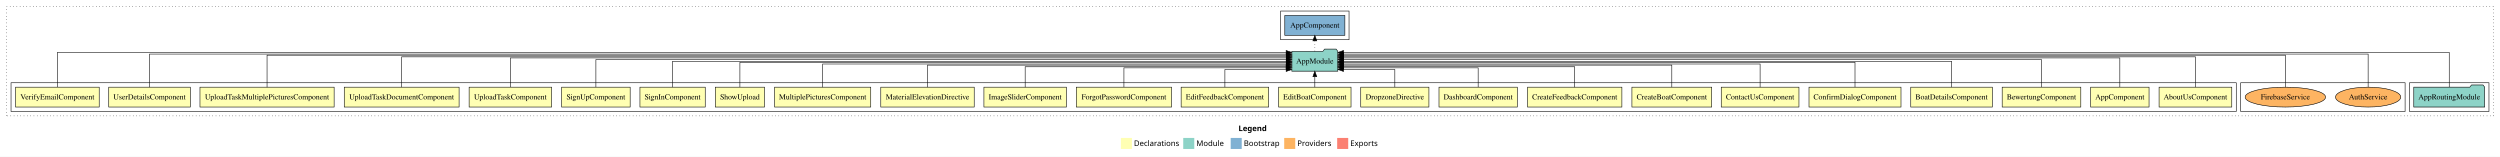
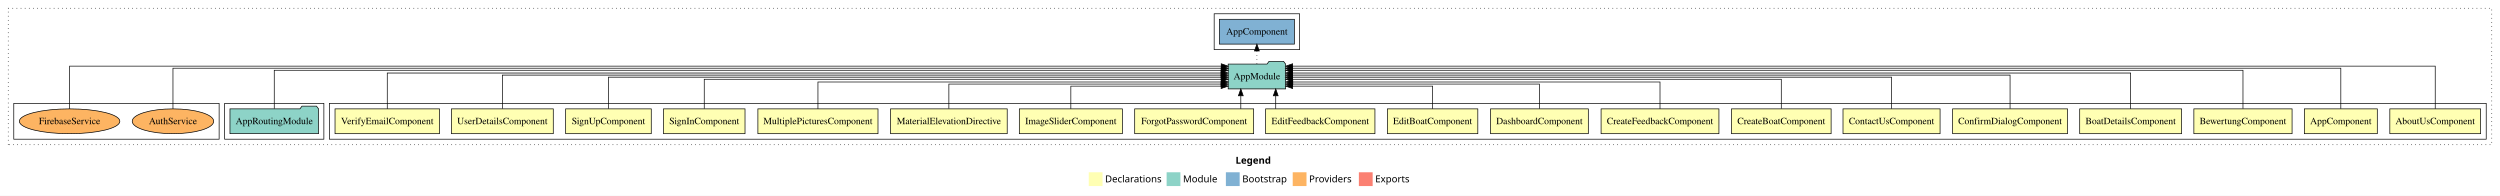
- <svg xmlns="http://www.w3.org/2000/svg" width="4531pt" height="284pt" viewBox="0.00 0.00 4531.00 284.00">
+ <svg xmlns="http://www.w3.org/2000/svg" width="3628pt" height="284pt" viewBox="0.00 0.00 3628.00 284.00">
  <g id="graph0" class="graph" transform="scale(1 1) rotate(0) translate(4 280)">
-     <polygon fill="white" stroke="transparent" points="-4,4 -4,-280 4527,-280 4527,4 -4,4" />
-     <text text-anchor="start" x="2240.51" y="-42.4" font-family="sans-serif" font-weight="bold" font-size="14.00">Legend</text>
-     <polygon fill="#ffffb3" stroke="transparent" points="2027.5,-10 2027.5,-30 2047.5,-30 2047.5,-10 2027.5,-10" />
-     <text text-anchor="start" x="2051.13" y="-15.4" font-family="sans-serif" font-size="14.00">  Declarations</text>
-     <polygon fill="#8dd3c7" stroke="transparent" points="2140.5,-10 2140.5,-30 2160.5,-30 2160.5,-10 2140.5,-10" />
-     <text text-anchor="start" x="2164.23" y="-15.4" font-family="sans-serif" font-size="14.00">  Module</text>
-     <polygon fill="#80b1d3" stroke="transparent" points="2226.5,-10 2226.5,-30 2246.5,-30 2246.5,-10 2226.5,-10" />
-     <text text-anchor="start" x="2250.28" y="-15.4" font-family="sans-serif" font-size="14.00">  Bootstrap</text>
-     <polygon fill="#fdb462" stroke="transparent" points="2323.5,-10 2323.5,-30 2343.5,-30 2343.5,-10 2323.5,-10" />
-     <text text-anchor="start" x="2347.17" y="-15.4" font-family="sans-serif" font-size="14.00">  Providers</text>
-     <polygon fill="#fb8072" stroke="transparent" points="2419.5,-10 2419.5,-30 2439.5,-30 2439.5,-10 2419.5,-10" />
-     <text text-anchor="start" x="2443.23" y="-15.4" font-family="sans-serif" font-size="14.00">  Exports</text>
+     <polygon fill="white" stroke="transparent" points="-4,4 -4,-280 3624,-280 3624,4 -4,4" />
+     <text text-anchor="start" x="1789.01" y="-42.4" font-family="sans-serif" font-weight="bold" font-size="14.00">Legend</text>
+     <polygon fill="#ffffb3" stroke="transparent" points="1576,-10 1576,-30 1596,-30 1596,-10 1576,-10" />
+     <text text-anchor="start" x="1599.63" y="-15.4" font-family="sans-serif" font-size="14.00">  Declarations</text>
+     <polygon fill="#8dd3c7" stroke="transparent" points="1689,-10 1689,-30 1709,-30 1709,-10 1689,-10" />
+     <text text-anchor="start" x="1712.73" y="-15.4" font-family="sans-serif" font-size="14.00">  Module</text>
+     <polygon fill="#80b1d3" stroke="transparent" points="1775,-10 1775,-30 1795,-30 1795,-10 1775,-10" />
+     <text text-anchor="start" x="1798.78" y="-15.4" font-family="sans-serif" font-size="14.00">  Bootstrap</text>
+     <polygon fill="#fdb462" stroke="transparent" points="1872,-10 1872,-30 1892,-30 1892,-10 1872,-10" />
+     <text text-anchor="start" x="1895.67" y="-15.4" font-family="sans-serif" font-size="14.00">  Providers</text>
+     <polygon fill="#fb8072" stroke="transparent" points="1968,-10 1968,-30 1988,-30 1988,-10 1968,-10" />
+     <text text-anchor="start" x="1991.73" y="-15.4" font-family="sans-serif" font-size="14.00">  Exports</text>
    <g id="clust1" class="cluster">
-       <polygon fill="none" stroke="black" stroke-dasharray="1,5" points="8,-70 8,-268 4515,-268 4515,-70 8,-70" />
-     </g>
-     <g id="clust27" class="cluster">
-       <polygon fill="none" stroke="black" points="4363,-78 4363,-130 4507,-130 4507,-78 4363,-78" />
-     </g>
-     <g id="clust29" class="cluster">
-       <polygon fill="none" stroke="black" points="2317,-208 2317,-260 2441,-260 2441,-208 2317,-208" />
-     </g>
-     <g id="clust30" class="cluster">
-       <polygon fill="none" stroke="black" points="4057,-78 4057,-130 4355,-130 4355,-78 4057,-78" />
+       <polygon fill="none" stroke="black" stroke-dasharray="1,5" points="8,-70 8,-268 3612,-268 3612,-70 8,-70" />
    </g>
    <g id="clust2" class="cluster">
-       <polygon fill="none" stroke="black" points="16,-78 16,-130 4049,-130 4049,-78 16,-78" />
+       <polygon fill="none" stroke="black" points="474,-78 474,-130 3604,-130 3604,-78 474,-78" />
+     </g>
+     <g id="clust22" class="cluster">
+       <polygon fill="none" stroke="black" points="322,-78 322,-130 466,-130 466,-78 322,-78" />
+     </g>
+     <g id="clust24" class="cluster">
+       <polygon fill="none" stroke="black" points="1758,-208 1758,-260 1882,-260 1882,-208 1758,-208" />
+     </g>
+     <g id="clust25" class="cluster">
+       <polygon fill="none" stroke="black" points="16,-78 16,-130 314,-130 314,-78 16,-78" />
    </g>
    <g id="node1" class="node">
-       <polygon fill="#ffffb3" stroke="black" points="4040.88,-122 3909.12,-122 3909.12,-86 4040.88,-86 4040.88,-122" />
-       <text text-anchor="middle" x="3975" y="-99.8" font-family="Times,serif" font-size="14.00">AboutUsComponent</text>
-     </g>
-     <g id="node25" class="node">
-       <polygon fill="#8dd3c7" stroke="black" points="2420.66,-187 2417.66,-191 2396.66,-191 2393.66,-187 2337.34,-187 2337.34,-151 2420.66,-151 2420.66,-187" />
-       <text text-anchor="middle" x="2379" y="-164.8" font-family="Times,serif" font-size="14.00">AppModule</text>
+       <polygon fill="#ffffb3" stroke="black" points="3595.88,-122 3464.12,-122 3464.12,-86 3595.88,-86 3595.88,-122" />
+       <text text-anchor="middle" x="3530" y="-99.8" font-family="Times,serif" font-size="14.00">AboutUsComponent</text>
+     </g>
+     <g id="node20" class="node">
+       <polygon fill="#8dd3c7" stroke="black" points="1861.66,-187 1858.66,-191 1837.66,-191 1834.66,-187 1778.34,-187 1778.34,-151 1861.66,-151 1861.66,-187" />
+       <text text-anchor="middle" x="1820" y="-164.8" font-family="Times,serif" font-size="14.00">AppModule</text>
    </g>
    <g id="edge1" class="edge">
-       <path fill="none" stroke="black" d="M3975,-122.04C3975,-143.66 3975,-177 3975,-177 3975,-177 2430.87,-177 2430.87,-177" />
-       <polygon fill="black" stroke="black" points="2430.87,-173.5 2420.87,-177 2430.87,-180.5 2430.87,-173.5" />
+       <path fill="none" stroke="black" d="M3530,-122.15C3530,-145.76 3530,-184 3530,-184 3530,-184 1871.85,-184 1871.85,-184" />
+       <polygon fill="black" stroke="black" points="1871.85,-180.5 1861.85,-184 1871.85,-187.5 1871.85,-180.5" />
    </g>
    <g id="node2" class="node">
-       <polygon fill="#ffffb3" stroke="black" points="3890.94,-122 3785.06,-122 3785.06,-86 3890.94,-86 3890.94,-122" />
-       <text text-anchor="middle" x="3838" y="-99.8" font-family="Times,serif" font-size="14.00">AppComponent</text>
+       <polygon fill="#ffffb3" stroke="black" points="3445.94,-122 3340.06,-122 3340.06,-86 3445.94,-86 3445.94,-122" />
+       <text text-anchor="middle" x="3393" y="-99.8" font-family="Times,serif" font-size="14.00">AppComponent</text>
    </g>
    <g id="edge2" class="edge">
-       <path fill="none" stroke="black" d="M3838,-122.28C3838,-143.32 3838,-175 3838,-175 3838,-175 2430.7,-175 2430.7,-175" />
-       <polygon fill="black" stroke="black" points="2430.7,-171.5 2420.7,-175 2430.7,-178.5 2430.7,-171.5" />
+       <path fill="none" stroke="black" d="M3393,-122.25C3393,-145.02 3393,-181 3393,-181 3393,-181 1871.67,-181 1871.67,-181" />
+       <polygon fill="black" stroke="black" points="1871.67,-177.5 1861.67,-181 1871.67,-184.5 1871.67,-177.5" />
    </g>
    <g id="node3" class="node">
-       <polygon fill="#ffffb3" stroke="black" points="3767.26,-122 3624.74,-122 3624.74,-86 3767.26,-86 3767.26,-122" />
-       <text text-anchor="middle" x="3696" y="-99.8" font-family="Times,serif" font-size="14.00">BewertungComponent</text>
+       <polygon fill="#ffffb3" stroke="black" points="3322.26,-122 3179.74,-122 3179.74,-86 3322.26,-86 3322.26,-122" />
+       <text text-anchor="middle" x="3251" y="-99.8" font-family="Times,serif" font-size="14.00">BewertungComponent</text>
    </g>
    <g id="edge3" class="edge">
-       <path fill="none" stroke="black" d="M3696,-122.22C3696,-142.37 3696,-172 3696,-172 3696,-172 2430.96,-172 2430.96,-172" />
-       <polygon fill="black" stroke="black" points="2430.96,-168.5 2420.96,-172 2430.96,-175.5 2430.96,-168.5" />
+       <path fill="none" stroke="black" d="M3251,-122.29C3251,-144.21 3251,-178 3251,-178 3251,-178 1871.67,-178 1871.67,-178" />
+       <polygon fill="black" stroke="black" points="1871.67,-174.5 1861.67,-178 1871.67,-181.5 1871.67,-174.5" />
    </g>
    <g id="node4" class="node">
-       <polygon fill="#ffffb3" stroke="black" points="3606.93,-122 3459.07,-122 3459.07,-86 3606.93,-86 3606.93,-122" />
-       <text text-anchor="middle" x="3533" y="-99.8" font-family="Times,serif" font-size="14.00">BoatDetailsComponent</text>
+       <polygon fill="#ffffb3" stroke="black" points="3161.93,-122 3014.07,-122 3014.07,-86 3161.93,-86 3161.93,-122" />
+       <text text-anchor="middle" x="3088" y="-99.8" font-family="Times,serif" font-size="14.00">BoatDetailsComponent</text>
    </g>
    <g id="edge4" class="edge">
-       <path fill="none" stroke="black" d="M3533,-122.11C3533,-141.34 3533,-169 3533,-169 3533,-169 2430.75,-169 2430.75,-169" />
-       <polygon fill="black" stroke="black" points="2430.75,-165.5 2420.75,-169 2430.75,-172.5 2430.75,-165.5" />
+       <path fill="none" stroke="black" d="M3088,-122.03C3088,-142.77 3088,-174 3088,-174 3088,-174 1871.83,-174 1871.83,-174" />
+       <polygon fill="black" stroke="black" points="1871.83,-170.5 1861.83,-174 1871.83,-177.5 1871.83,-170.5" />
    </g>
    <g id="node5" class="node">
-       <polygon fill="#ffffb3" stroke="black" points="3441.37,-122 3274.63,-122 3274.63,-86 3441.37,-86 3441.37,-122" />
-       <text text-anchor="middle" x="3358" y="-99.8" font-family="Times,serif" font-size="14.00">ConfirmDialogComponent</text>
+       <polygon fill="#ffffb3" stroke="black" points="2996.37,-122 2829.63,-122 2829.63,-86 2996.37,-86 2996.37,-122" />
+       <text text-anchor="middle" x="2913" y="-99.8" font-family="Times,serif" font-size="14.00">ConfirmDialogComponent</text>
    </g>
    <g id="edge5" class="edge">
-       <path fill="none" stroke="black" d="M3358,-122.22C3358,-140.83 3358,-167 3358,-167 3358,-167 2430.75,-167 2430.75,-167" />
-       <polygon fill="black" stroke="black" points="2430.75,-163.5 2420.75,-167 2430.75,-170.5 2430.75,-163.5" />
+       <path fill="none" stroke="black" d="M2913,-122.31C2913,-142.15 2913,-171 2913,-171 2913,-171 1871.84,-171 1871.84,-171" />
+       <polygon fill="black" stroke="black" points="1871.84,-167.5 1861.84,-171 1871.84,-174.5 1871.84,-167.5" />
    </g>
    <g id="node6" class="node">
-       <polygon fill="#ffffb3" stroke="black" points="3256.43,-122 3115.57,-122 3115.57,-86 3256.43,-86 3256.43,-122" />
-       <text text-anchor="middle" x="3186" y="-99.8" font-family="Times,serif" font-size="14.00">ContactUsComponent</text>
+       <polygon fill="#ffffb3" stroke="black" points="2811.43,-122 2670.57,-122 2670.57,-86 2811.43,-86 2811.43,-122" />
+       <text text-anchor="middle" x="2741" y="-99.8" font-family="Times,serif" font-size="14.00">ContactUsComponent</text>
    </g>
    <g id="edge6" class="edge">
-       <path fill="none" stroke="black" d="M3186,-122C3186,-139.68 3186,-164 3186,-164 3186,-164 2430.69,-164 2430.69,-164" />
-       <polygon fill="black" stroke="black" points="2430.69,-160.5 2420.69,-164 2430.69,-167.5 2430.69,-160.5" />
+       <path fill="none" stroke="black" d="M2741,-122.17C2741,-141.09 2741,-168 2741,-168 2741,-168 1871.66,-168 1871.66,-168" />
+       <polygon fill="black" stroke="black" points="1871.66,-164.5 1861.66,-168 1871.66,-171.5 1871.66,-164.5" />
    </g>
    <g id="node7" class="node">
-       <polygon fill="#ffffb3" stroke="black" points="3098.31,-122 2953.69,-122 2953.69,-86 3098.31,-86 3098.31,-122" />
-       <text text-anchor="middle" x="3026" y="-99.8" font-family="Times,serif" font-size="14.00">CreateBoatComponent</text>
+       <polygon fill="#ffffb3" stroke="black" points="2653.31,-122 2508.69,-122 2508.69,-86 2653.31,-86 2653.31,-122" />
+       <text text-anchor="middle" x="2581" y="-99.8" font-family="Times,serif" font-size="14.00">CreateBoatComponent</text>
    </g>
    <g id="edge7" class="edge">
-       <path fill="none" stroke="black" d="M3026,-122.03C3026,-139.06 3026,-162 3026,-162 3026,-162 2430.95,-162 2430.95,-162" />
-       <polygon fill="black" stroke="black" points="2430.95,-158.5 2420.95,-162 2430.95,-165.5 2430.95,-158.5" />
+       <path fill="none" stroke="black" d="M2581,-122.3C2581,-140.27 2581,-165 2581,-165 2581,-165 1871.73,-165 1871.73,-165" />
+       <polygon fill="black" stroke="black" points="1871.73,-161.5 1861.73,-165 1871.73,-168.5 1871.73,-161.5" />
    </g>
    <g id="node8" class="node">
-       <polygon fill="#ffffb3" stroke="black" points="2935.51,-122 2764.49,-122 2764.49,-86 2935.51,-86 2935.51,-122" />
-       <text text-anchor="middle" x="2850" y="-99.8" font-family="Times,serif" font-size="14.00">CreateFeedbackComponent</text>
+       <polygon fill="#ffffb3" stroke="black" points="2490.51,-122 2319.49,-122 2319.49,-86 2490.51,-86 2490.51,-122" />
+       <text text-anchor="middle" x="2405" y="-99.8" font-family="Times,serif" font-size="14.00">CreateFeedbackComponent</text>
    </g>
    <g id="edge8" class="edge">
-       <path fill="none" stroke="black" d="M2850,-122.01C2850,-138.05 2850,-159 2850,-159 2850,-159 2430.8,-159 2430.8,-159" />
-       <polygon fill="black" stroke="black" points="2430.8,-155.5 2420.8,-159 2430.8,-162.5 2430.8,-155.5" />
+       <path fill="none" stroke="black" d="M2405,-122.04C2405,-138.73 2405,-161 2405,-161 2405,-161 1872.07,-161 1872.07,-161" />
+       <polygon fill="black" stroke="black" points="1872.07,-157.5 1862.07,-161 1872.07,-164.5 1872.07,-157.5" />
    </g>
    <g id="node9" class="node">
-       <polygon fill="#ffffb3" stroke="black" points="2745.97,-122 2604.03,-122 2604.03,-86 2745.97,-86 2745.97,-122" />
-       <text text-anchor="middle" x="2675" y="-99.8" font-family="Times,serif" font-size="14.00">DashboardComponent</text>
+       <polygon fill="#ffffb3" stroke="black" points="2300.97,-122 2159.03,-122 2159.03,-86 2300.97,-86 2300.97,-122" />
+       <text text-anchor="middle" x="2230" y="-99.8" font-family="Times,serif" font-size="14.00">DashboardComponent</text>
    </g>
    <g id="edge9" class="edge">
-       <path fill="none" stroke="black" d="M2675,-122.24C2675,-137.57 2675,-157 2675,-157 2675,-157 2430.78,-157 2430.78,-157" />
-       <polygon fill="black" stroke="black" points="2430.78,-153.5 2420.78,-157 2430.78,-160.5 2430.78,-153.5" />
+       <path fill="none" stroke="black" d="M2230,-122.28C2230,-137.95 2230,-158 2230,-158 2230,-158 1871.95,-158 1871.95,-158" />
+       <polygon fill="black" stroke="black" points="1871.95,-154.5 1861.95,-158 1871.95,-161.5 1871.95,-154.5" />
    </g>
    <g id="node10" class="node">
-       <polygon fill="#ffffb3" stroke="black" points="2585.78,-122 2462.22,-122 2462.22,-86 2585.78,-86 2585.78,-122" />
-       <text text-anchor="middle" x="2524" y="-99.8" font-family="Times,serif" font-size="14.00">DropzoneDirective</text>
+       <polygon fill="#ffffb3" stroke="black" points="2140.61,-122 2009.39,-122 2009.39,-86 2140.61,-86 2140.61,-122" />
+       <text text-anchor="middle" x="2075" y="-99.8" font-family="Times,serif" font-size="14.00">EditBoatComponent</text>
    </g>
    <g id="edge10" class="edge">
-       <path fill="none" stroke="black" d="M2524,-122.05C2524,-136.37 2524,-154 2524,-154 2524,-154 2430.94,-154 2430.94,-154" />
-       <polygon fill="black" stroke="black" points="2430.94,-150.5 2420.94,-154 2430.94,-157.5 2430.94,-150.5" />
+       <path fill="none" stroke="black" d="M2075,-122.12C2075,-136.78 2075,-155 2075,-155 2075,-155 1871.82,-155 1871.82,-155" />
+       <polygon fill="black" stroke="black" points="1871.82,-151.5 1861.82,-155 1871.82,-158.5 1871.82,-151.5" />
    </g>
    <g id="node11" class="node">
-       <polygon fill="#ffffb3" stroke="black" points="2444.61,-122 2313.39,-122 2313.39,-86 2444.61,-86 2444.61,-122" />
-       <text text-anchor="middle" x="2379" y="-99.8" font-family="Times,serif" font-size="14.00">EditBoatComponent</text>
+       <polygon fill="#ffffb3" stroke="black" points="1991.31,-122 1832.69,-122 1832.69,-86 1991.31,-86 1991.31,-122" />
+       <text text-anchor="middle" x="1912" y="-99.8" font-family="Times,serif" font-size="14.00">EditFeedbackComponent</text>
    </g>
    <g id="edge11" class="edge">
-       <path fill="none" stroke="black" d="M2379,-122.11C2379,-122.11 2379,-140.99 2379,-140.99" />
-       <polygon fill="black" stroke="black" points="2375.5,-140.99 2379,-150.99 2382.5,-140.99 2375.5,-140.99" />
+       <path fill="none" stroke="black" d="M1847.34,-122.11C1847.34,-122.11 1847.34,-140.99 1847.34,-140.99" />
+       <polygon fill="black" stroke="black" points="1843.84,-140.99 1847.34,-150.99 1850.84,-140.99 1843.84,-140.99" />
    </g>
    <g id="node12" class="node">
-       <polygon fill="#ffffb3" stroke="black" points="2295.31,-122 2136.69,-122 2136.69,-86 2295.31,-86 2295.31,-122" />
-       <text text-anchor="middle" x="2216" y="-99.8" font-family="Times,serif" font-size="14.00">EditFeedbackComponent</text>
+       <polygon fill="#ffffb3" stroke="black" points="1815.32,-122 1642.68,-122 1642.68,-86 1815.32,-86 1815.32,-122" />
+       <text text-anchor="middle" x="1729" y="-99.8" font-family="Times,serif" font-size="14.00">ForgotPasswordComponent</text>
    </g>
    <g id="edge12" class="edge">
-       <path fill="none" stroke="black" d="M2216,-122.05C2216,-136.37 2216,-154 2216,-154 2216,-154 2327.02,-154 2327.02,-154" />
-       <polygon fill="black" stroke="black" points="2327.02,-157.5 2337.02,-154 2327.02,-150.5 2327.02,-157.5" />
+       <path fill="none" stroke="black" d="M1796.67,-122.11C1796.67,-122.11 1796.67,-140.99 1796.67,-140.99" />
+       <polygon fill="black" stroke="black" points="1793.17,-140.99 1796.67,-150.99 1800.17,-140.99 1793.17,-140.99" />
    </g>
    <g id="node13" class="node">
-       <polygon fill="#ffffb3" stroke="black" points="2119.32,-122 1946.68,-122 1946.68,-86 2119.32,-86 2119.32,-122" />
-       <text text-anchor="middle" x="2033" y="-99.8" font-family="Times,serif" font-size="14.00">ForgotPasswordComponent</text>
+       <polygon fill="#ffffb3" stroke="black" points="1624.75,-122 1475.25,-122 1475.25,-86 1624.75,-86 1624.75,-122" />
+       <text text-anchor="middle" x="1550" y="-99.8" font-family="Times,serif" font-size="14.00">ImageSliderComponent</text>
    </g>
    <g id="edge13" class="edge">
-       <path fill="none" stroke="black" d="M2033,-122.24C2033,-137.57 2033,-157 2033,-157 2033,-157 2327.26,-157 2327.26,-157" />
-       <polygon fill="black" stroke="black" points="2327.26,-160.5 2337.26,-157 2327.26,-153.5 2327.26,-160.5" />
+       <path fill="none" stroke="black" d="M1550,-122.12C1550,-136.78 1550,-155 1550,-155 1550,-155 1768.11,-155 1768.11,-155" />
+       <polygon fill="black" stroke="black" points="1768.11,-158.5 1778.11,-155 1768.11,-151.5 1768.11,-158.5" />
    </g>
    <g id="node14" class="node">
-       <polygon fill="#ffffb3" stroke="black" points="1928.75,-122 1779.25,-122 1779.25,-86 1928.75,-86 1928.75,-122" />
-       <text text-anchor="middle" x="1854" y="-99.8" font-family="Times,serif" font-size="14.00">ImageSliderComponent</text>
+       <polygon fill="#ffffb3" stroke="black" points="1457.66,-122 1288.34,-122 1288.34,-86 1457.66,-86 1457.66,-122" />
+       <text text-anchor="middle" x="1373" y="-99.8" font-family="Times,serif" font-size="14.00">MaterialElevationDirective</text>
    </g>
    <g id="edge14" class="edge">
-       <path fill="none" stroke="black" d="M1854,-122.01C1854,-138.05 1854,-159 1854,-159 1854,-159 2326.92,-159 2326.92,-159" />
-       <polygon fill="black" stroke="black" points="2326.92,-162.5 2336.92,-159 2326.92,-155.5 2326.92,-162.5" />
+       <path fill="none" stroke="black" d="M1373,-122.28C1373,-137.95 1373,-158 1373,-158 1373,-158 1767.95,-158 1767.95,-158" />
+       <polygon fill="black" stroke="black" points="1767.95,-161.5 1777.95,-158 1767.95,-154.5 1767.95,-161.5" />
    </g>
    <g id="node15" class="node">
-       <polygon fill="#ffffb3" stroke="black" points="1761.66,-122 1592.34,-122 1592.34,-86 1761.66,-86 1761.66,-122" />
-       <text text-anchor="middle" x="1677" y="-99.8" font-family="Times,serif" font-size="14.00">MaterialElevationDirective</text>
+       <polygon fill="#ffffb3" stroke="black" points="1270.15,-122 1095.85,-122 1095.85,-86 1270.15,-86 1270.15,-122" />
+       <text text-anchor="middle" x="1183" y="-99.8" font-family="Times,serif" font-size="14.00">MultiplePicturesComponent</text>
    </g>
    <g id="edge15" class="edge">
-       <path fill="none" stroke="black" d="M1677,-122.03C1677,-139.06 1677,-162 1677,-162 1677,-162 2327.19,-162 2327.19,-162" />
-       <polygon fill="black" stroke="black" points="2327.19,-165.5 2337.19,-162 2327.19,-158.5 2327.19,-165.5" />
+       <path fill="none" stroke="black" d="M1183,-122.04C1183,-138.73 1183,-161 1183,-161 1183,-161 1768.2,-161 1768.2,-161" />
+       <polygon fill="black" stroke="black" points="1768.2,-164.5 1778.2,-161 1768.2,-157.5 1768.2,-164.5" />
    </g>
    <g id="node16" class="node">
-       <polygon fill="#ffffb3" stroke="black" points="1574.15,-122 1399.85,-122 1399.85,-86 1574.15,-86 1574.15,-122" />
-       <text text-anchor="middle" x="1487" y="-99.8" font-family="Times,serif" font-size="14.00">MultiplePicturesComponent</text>
+       <polygon fill="#ffffb3" stroke="black" points="1077.17,-122 958.83,-122 958.83,-86 1077.17,-86 1077.17,-122" />
+       <text text-anchor="middle" x="1018" y="-99.8" font-family="Times,serif" font-size="14.00">SignInComponent</text>
    </g>
    <g id="edge16" class="edge">
-       <path fill="none" stroke="black" d="M1487,-122C1487,-139.68 1487,-164 1487,-164 1487,-164 2327.17,-164 2327.17,-164" />
-       <polygon fill="black" stroke="black" points="2327.17,-167.5 2337.17,-164 2327.17,-160.5 2327.17,-167.5" />
+       <path fill="none" stroke="black" d="M1018,-122.3C1018,-140.27 1018,-165 1018,-165 1018,-165 1768.29,-165 1768.29,-165" />
+       <polygon fill="black" stroke="black" points="1768.29,-168.5 1778.29,-165 1768.29,-161.5 1768.29,-168.5" />
    </g>
    <g id="node17" class="node">
-       <polygon fill="#ffffb3" stroke="black" points="1381.6,-122 1292.4,-122 1292.4,-86 1381.6,-86 1381.6,-122" />
-       <text text-anchor="middle" x="1337" y="-99.8" font-family="Times,serif" font-size="14.00">ShowUpload</text>
+       <polygon fill="#ffffb3" stroke="black" points="941.11,-122 816.89,-122 816.89,-86 941.11,-86 941.11,-122" />
+       <text text-anchor="middle" x="879" y="-99.8" font-family="Times,serif" font-size="14.00">SignUpComponent</text>
    </g>
    <g id="edge17" class="edge">
-       <path fill="none" stroke="black" d="M1337,-122.22C1337,-140.83 1337,-167 1337,-167 1337,-167 2327.19,-167 2327.19,-167" />
-       <polygon fill="black" stroke="black" points="2327.19,-170.5 2337.19,-167 2327.19,-163.5 2327.19,-170.5" />
+       <path fill="none" stroke="black" d="M879,-122.17C879,-141.09 879,-168 879,-168 879,-168 1768.05,-168 1768.05,-168" />
+       <polygon fill="black" stroke="black" points="1768.05,-171.5 1778.05,-168 1768.05,-164.5 1768.05,-171.5" />
    </g>
    <g id="node18" class="node">
-       <polygon fill="#ffffb3" stroke="black" points="1274.17,-122 1155.83,-122 1155.83,-86 1274.17,-86 1274.17,-122" />
-       <text text-anchor="middle" x="1215" y="-99.8" font-family="Times,serif" font-size="14.00">SignInComponent</text>
+       <polygon fill="#ffffb3" stroke="black" points="798.91,-122 651.09,-122 651.09,-86 798.91,-86 798.91,-122" />
+       <text text-anchor="middle" x="725" y="-99.8" font-family="Times,serif" font-size="14.00">UserDetailsComponent</text>
    </g>
    <g id="edge18" class="edge">
-       <path fill="none" stroke="black" d="M1215,-122.11C1215,-141.34 1215,-169 1215,-169 1215,-169 2327.23,-169 2327.23,-169" />
-       <polygon fill="black" stroke="black" points="2327.23,-172.5 2337.23,-169 2327.23,-165.5 2327.23,-172.5" />
+       <path fill="none" stroke="black" d="M725,-122.31C725,-142.15 725,-171 725,-171 725,-171 1768.08,-171 1768.08,-171" />
+       <polygon fill="black" stroke="black" points="1768.08,-174.5 1778.08,-171 1768.08,-167.5 1768.08,-174.5" />
    </g>
    <g id="node19" class="node">
-       <polygon fill="#ffffb3" stroke="black" points="1138.11,-122 1013.89,-122 1013.89,-86 1138.11,-86 1138.11,-122" />
-       <text text-anchor="middle" x="1076" y="-99.8" font-family="Times,serif" font-size="14.00">SignUpComponent</text>
+       <polygon fill="#ffffb3" stroke="black" points="633.8,-122 482.2,-122 482.2,-86 633.8,-86 633.8,-122" />
+       <text text-anchor="middle" x="558" y="-99.8" font-family="Times,serif" font-size="14.00">VerifyEmailComponent</text>
    </g>
    <g id="edge19" class="edge">
-       <path fill="none" stroke="black" d="M1076,-122.22C1076,-142.37 1076,-172 1076,-172 1076,-172 2327.12,-172 2327.12,-172" />
-       <polygon fill="black" stroke="black" points="2327.12,-175.5 2337.12,-172 2327.12,-168.5 2327.12,-175.5" />
-     </g>
-     <g id="node20" class="node">
-       <polygon fill="#ffffb3" stroke="black" points="995.76,-122 846.24,-122 846.24,-86 995.76,-86 995.76,-122" />
-       <text text-anchor="middle" x="921" y="-99.8" font-family="Times,serif" font-size="14.00">UploadTaskComponent</text>
+       <path fill="none" stroke="black" d="M558,-122.03C558,-142.77 558,-174 558,-174 558,-174 1768.01,-174 1768.01,-174" />
+       <polygon fill="black" stroke="black" points="1768.01,-177.5 1778.01,-174 1768.01,-170.5 1768.01,-177.5" />
+     </g>
+     <g id="node22" class="node">
+       <polygon fill="#80b1d3" stroke="black" points="1874.44,-252 1765.56,-252 1765.56,-216 1874.44,-216 1874.44,-252" />
+       <text text-anchor="middle" x="1820" y="-229.8" font-family="Times,serif" font-size="14.00">AppComponent </text>
+     </g>
+     <g id="edge21" class="edge">
+       <path fill="none" stroke="black" stroke-dasharray="1,5" d="M1820,-187.11C1820,-187.11 1820,-205.99 1820,-205.99" />
+       <polygon fill="black" stroke="black" points="1816.5,-205.99 1820,-215.99 1823.5,-205.99 1816.5,-205.99" />
+     </g>
+     <g id="node21" class="node">
+       <polygon fill="#8dd3c7" stroke="black" points="458.27,-122 455.27,-126 434.27,-126 431.27,-122 329.73,-122 329.73,-86 458.27,-86 458.27,-122" />
+       <text text-anchor="middle" x="394" y="-99.8" font-family="Times,serif" font-size="14.00">AppRoutingModule</text>
    </g>
    <g id="edge20" class="edge">
-       <path fill="none" stroke="black" d="M921,-122.28C921,-143.32 921,-175 921,-175 921,-175 2327.33,-175 2327.33,-175" />
-       <polygon fill="black" stroke="black" points="2327.33,-178.5 2337.33,-175 2327.33,-171.5 2327.33,-178.5" />
-     </g>
-     <g id="node21" class="node">
-       <polygon fill="#ffffb3" stroke="black" points="828.07,-122 619.93,-122 619.93,-86 828.07,-86 828.07,-122" />
-       <text text-anchor="middle" x="724" y="-99.8" font-family="Times,serif" font-size="14.00">UploadTaskDocumentComponent</text>
-     </g>
-     <g id="edge21" class="edge">
-       <path fill="none" stroke="black" d="M724,-122.04C724,-143.66 724,-177 724,-177 724,-177 2327.26,-177 2327.26,-177" />
-       <polygon fill="black" stroke="black" points="2327.26,-180.5 2337.26,-177 2327.26,-173.5 2327.26,-180.5" />
-     </g>
-     <g id="node22" class="node">
-       <polygon fill="#ffffb3" stroke="black" points="601.58,-122 358.42,-122 358.42,-86 601.58,-86 601.58,-122" />
-       <text text-anchor="middle" x="480" y="-99.8" font-family="Times,serif" font-size="14.00">UploadTaskMultiplePicturesComponent</text>
+       <path fill="none" stroke="black" d="M394,-122.29C394,-144.21 394,-178 394,-178 394,-178 1768.09,-178 1768.09,-178" />
+       <polygon fill="black" stroke="black" points="1768.09,-181.5 1778.09,-178 1768.09,-174.5 1768.09,-181.5" />
+     </g>
+     <g id="node23" class="node">
+       <ellipse fill="#fdb462" stroke="black" cx="247" cy="-104" rx="59.11" ry="18" />
+       <text text-anchor="middle" x="247" y="-99.8" font-family="Times,serif" font-size="14.00">AuthService</text>
    </g>
    <g id="edge22" class="edge">
-       <path fill="none" stroke="black" d="M480,-122.01C480,-144.49 480,-180 480,-180 480,-180 2327.12,-180 2327.12,-180" />
-       <polygon fill="black" stroke="black" points="2327.12,-183.5 2337.12,-180 2327.12,-176.5 2327.12,-183.5" />
-     </g>
-     <g id="node23" class="node">
-       <polygon fill="#ffffb3" stroke="black" points="340.91,-122 193.09,-122 193.09,-86 340.91,-86 340.91,-122" />
-       <text text-anchor="middle" x="267" y="-99.8" font-family="Times,serif" font-size="14.00">UserDetailsComponent</text>
+       <path fill="none" stroke="black" d="M247,-122.25C247,-145.02 247,-181 247,-181 247,-181 1768.33,-181 1768.33,-181" />
+       <polygon fill="black" stroke="black" points="1768.33,-184.5 1778.33,-181 1768.33,-177.5 1768.33,-184.5" />
+     </g>
+     <g id="node24" class="node">
+       <ellipse fill="#fdb462" stroke="black" cx="97" cy="-104" rx="72.91" ry="18" />
+       <text text-anchor="middle" x="97" y="-99.8" font-family="Times,serif" font-size="14.00">FirebaseService</text>
    </g>
    <g id="edge23" class="edge">
-       <path fill="none" stroke="black" d="M267,-122.09C267,-145.13 267,-182 267,-182 267,-182 2327.29,-182 2327.29,-182" />
-       <polygon fill="black" stroke="black" points="2327.29,-185.5 2337.29,-182 2327.29,-178.5 2327.29,-185.5" />
-     </g>
-     <g id="node24" class="node">
-       <polygon fill="#ffffb3" stroke="black" points="175.8,-122 24.2,-122 24.2,-86 175.8,-86 175.8,-122" />
-       <text text-anchor="middle" x="100" y="-99.8" font-family="Times,serif" font-size="14.00">VerifyEmailComponent</text>
-     </g>
-     <g id="edge24" class="edge">
-       <path fill="none" stroke="black" d="M100,-122.38C100,-146.28 100,-185 100,-185 100,-185 2327.01,-185 2327.01,-185" />
-       <polygon fill="black" stroke="black" points="2327.01,-188.5 2337.01,-185 2327,-181.5 2327.01,-188.5" />
-     </g>
-     <g id="node27" class="node">
-       <polygon fill="#80b1d3" stroke="black" points="2433.44,-252 2324.56,-252 2324.56,-216 2433.44,-216 2433.44,-252" />
-       <text text-anchor="middle" x="2379" y="-229.8" font-family="Times,serif" font-size="14.00">AppComponent </text>
-     </g>
-     <g id="edge26" class="edge">
-       <path fill="none" stroke="black" stroke-dasharray="1,5" d="M2379,-187.11C2379,-187.11 2379,-205.99 2379,-205.99" />
-       <polygon fill="black" stroke="black" points="2375.5,-205.99 2379,-215.99 2382.5,-205.99 2375.5,-205.99" />
-     </g>
-     <g id="node26" class="node">
-       <polygon fill="#8dd3c7" stroke="black" points="4499.27,-122 4496.27,-126 4475.27,-126 4472.27,-122 4370.73,-122 4370.73,-86 4499.27,-86 4499.27,-122" />
-       <text text-anchor="middle" x="4435" y="-99.8" font-family="Times,serif" font-size="14.00">AppRoutingModule</text>
-     </g>
-     <g id="edge25" class="edge">
-       <path fill="none" stroke="black" d="M4435,-122.38C4435,-146.28 4435,-185 4435,-185 4435,-185 2431,-185 2431,-185" />
-       <polygon fill="black" stroke="black" points="2431,-181.5 2421,-185 2431,-188.5 2431,-181.5" />
-     </g>
-     <g id="node28" class="node">
-       <ellipse fill="#fdb462" stroke="black" cx="4288" cy="-104" rx="59.11" ry="18" />
-       <text text-anchor="middle" x="4288" y="-99.8" font-family="Times,serif" font-size="14.00">AuthService</text>
-     </g>
-     <g id="edge27" class="edge">
-       <path fill="none" stroke="black" d="M4288,-122.09C4288,-145.13 4288,-182 4288,-182 4288,-182 2431.1,-182 2431.1,-182" />
-       <polygon fill="black" stroke="black" points="2431.1,-178.5 2421.1,-182 2431.1,-185.5 2431.1,-178.5" />
-     </g>
-     <g id="node29" class="node">
-       <ellipse fill="#fdb462" stroke="black" cx="4138" cy="-104" rx="72.91" ry="18" />
-       <text text-anchor="middle" x="4138" y="-99.8" font-family="Times,serif" font-size="14.00">FirebaseService</text>
-     </g>
-     <g id="edge28" class="edge">
-       <path fill="none" stroke="black" d="M4138,-122.01C4138,-144.49 4138,-180 4138,-180 4138,-180 2430.75,-180 2430.75,-180" />
-       <polygon fill="black" stroke="black" points="2430.75,-176.5 2420.75,-180 2430.75,-183.5 2430.75,-176.5" />
+       <path fill="none" stroke="black" d="M97,-122.15C97,-145.76 97,-184 97,-184 97,-184 1768.26,-184 1768.26,-184" />
+       <polygon fill="black" stroke="black" points="1768.26,-187.5 1778.26,-184 1768.26,-180.5 1768.26,-187.5" />
    </g>
  </g>
</svg>
